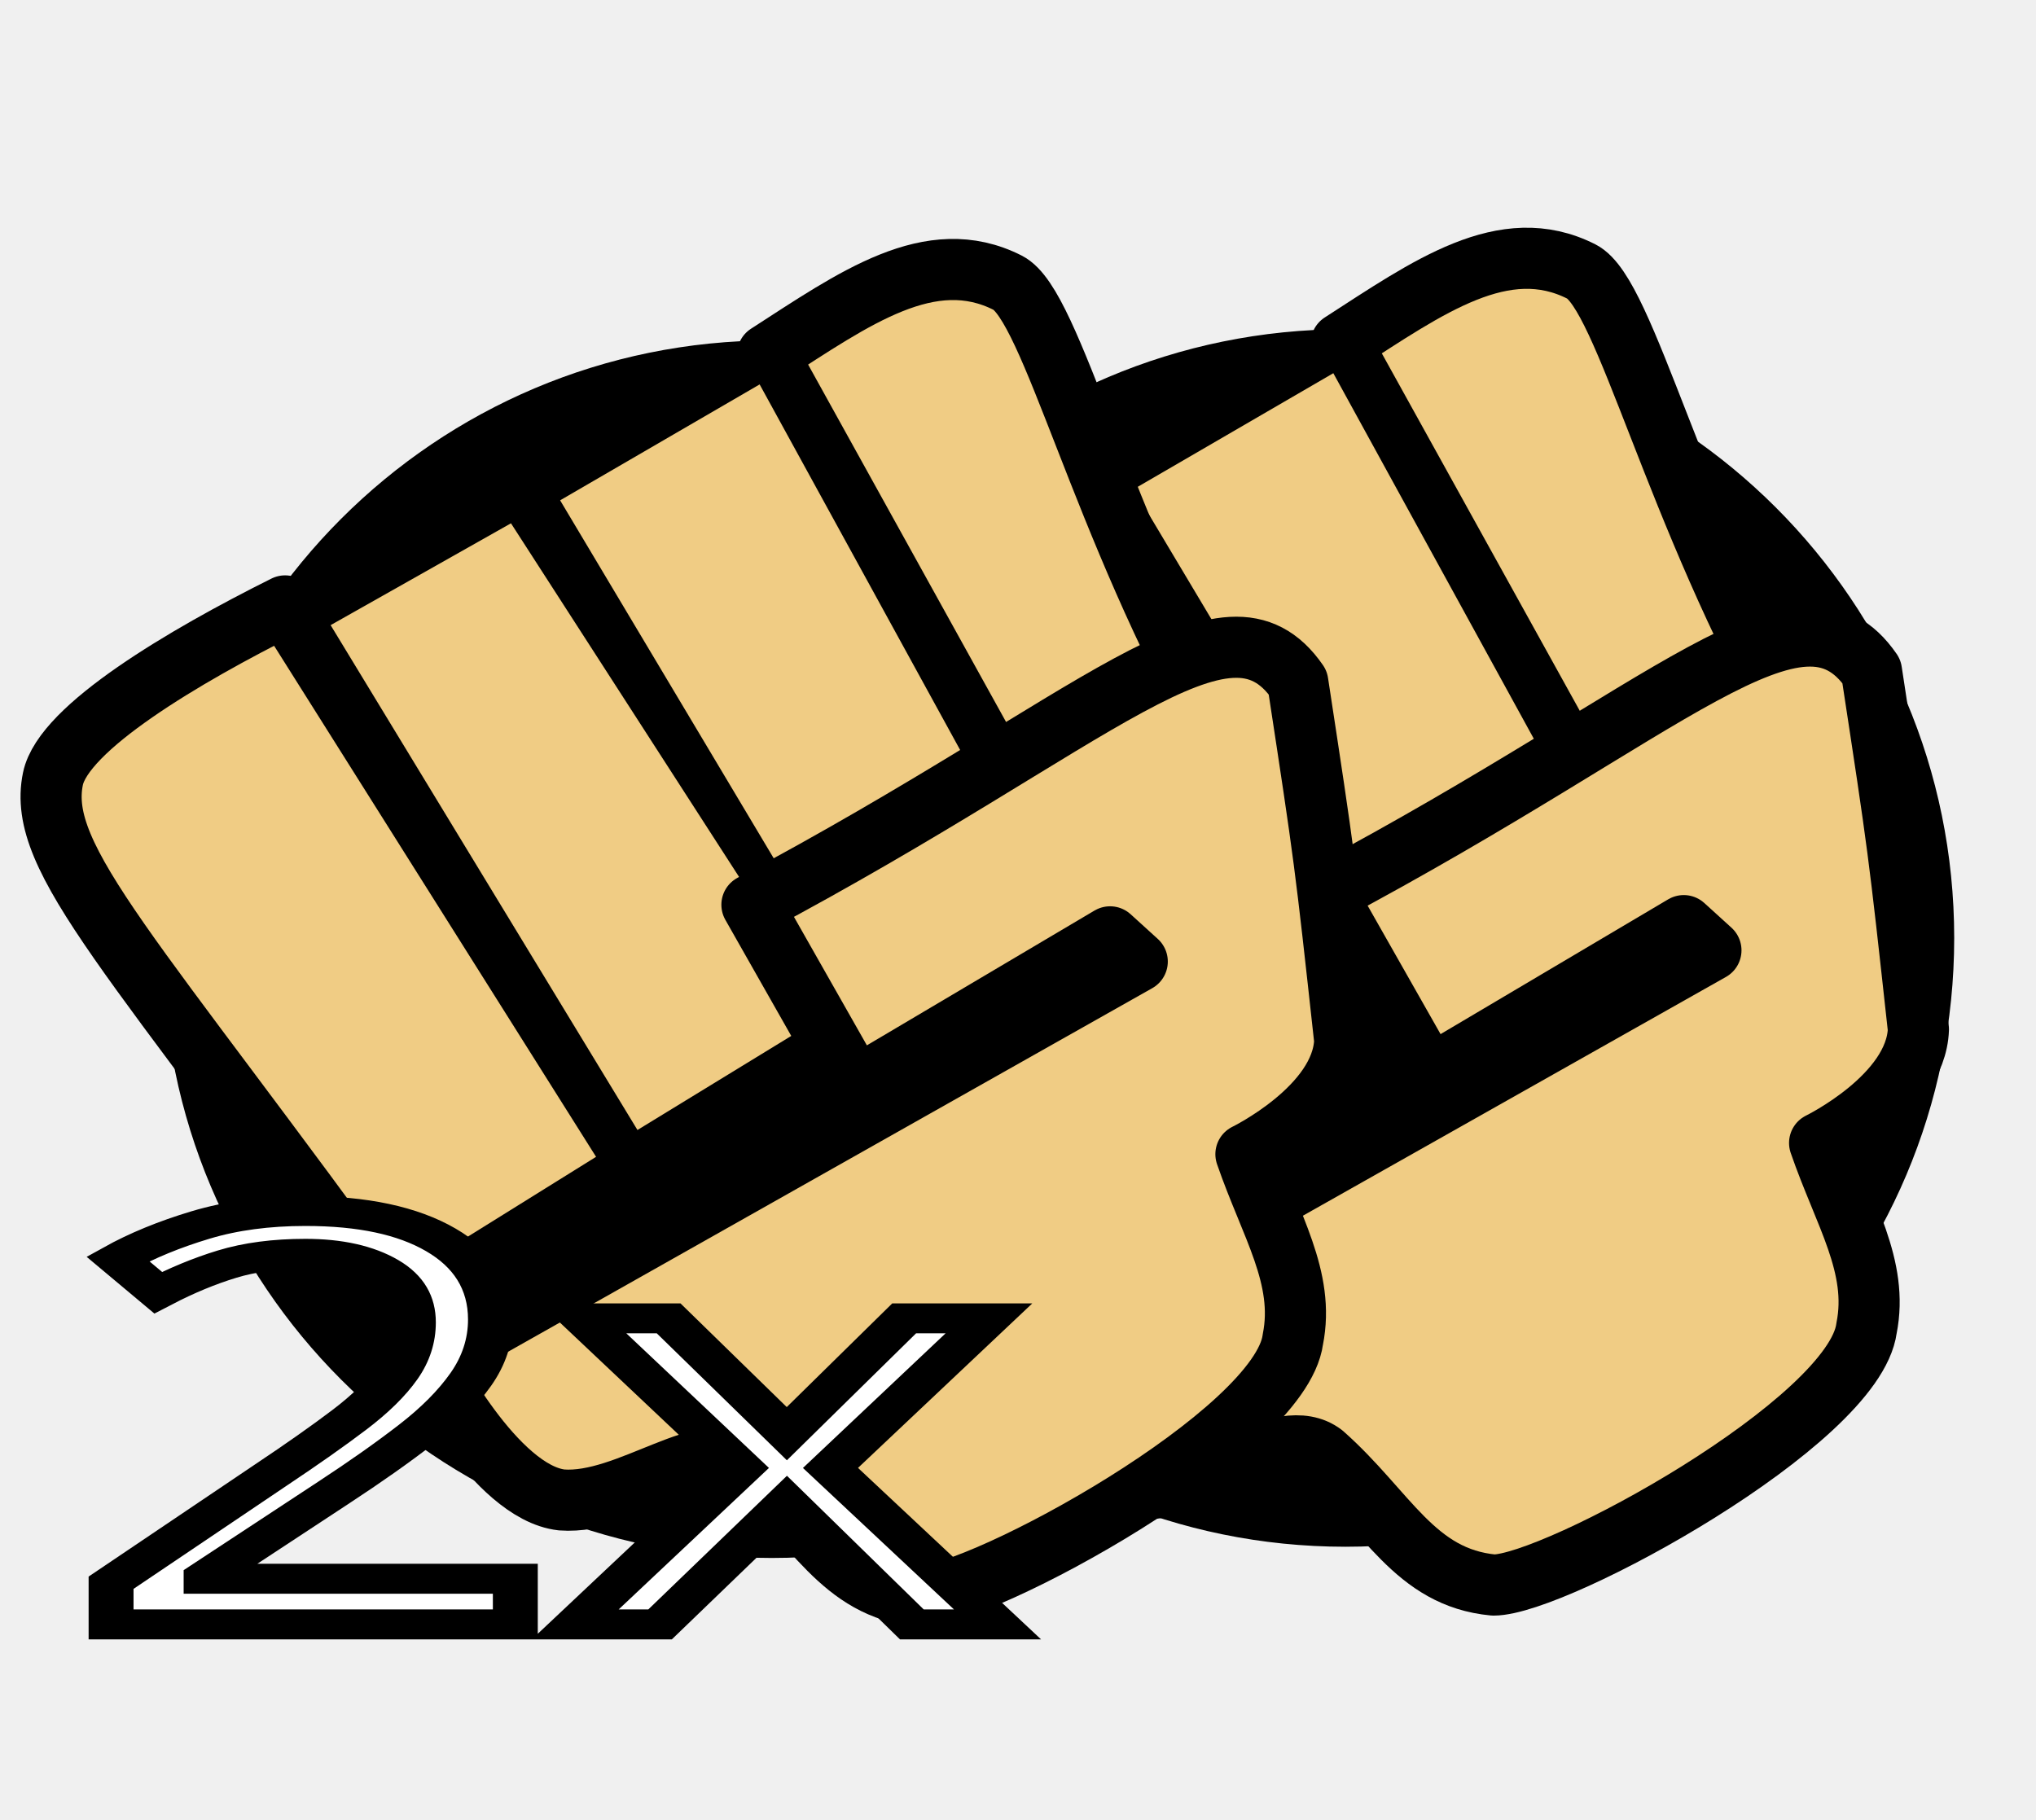
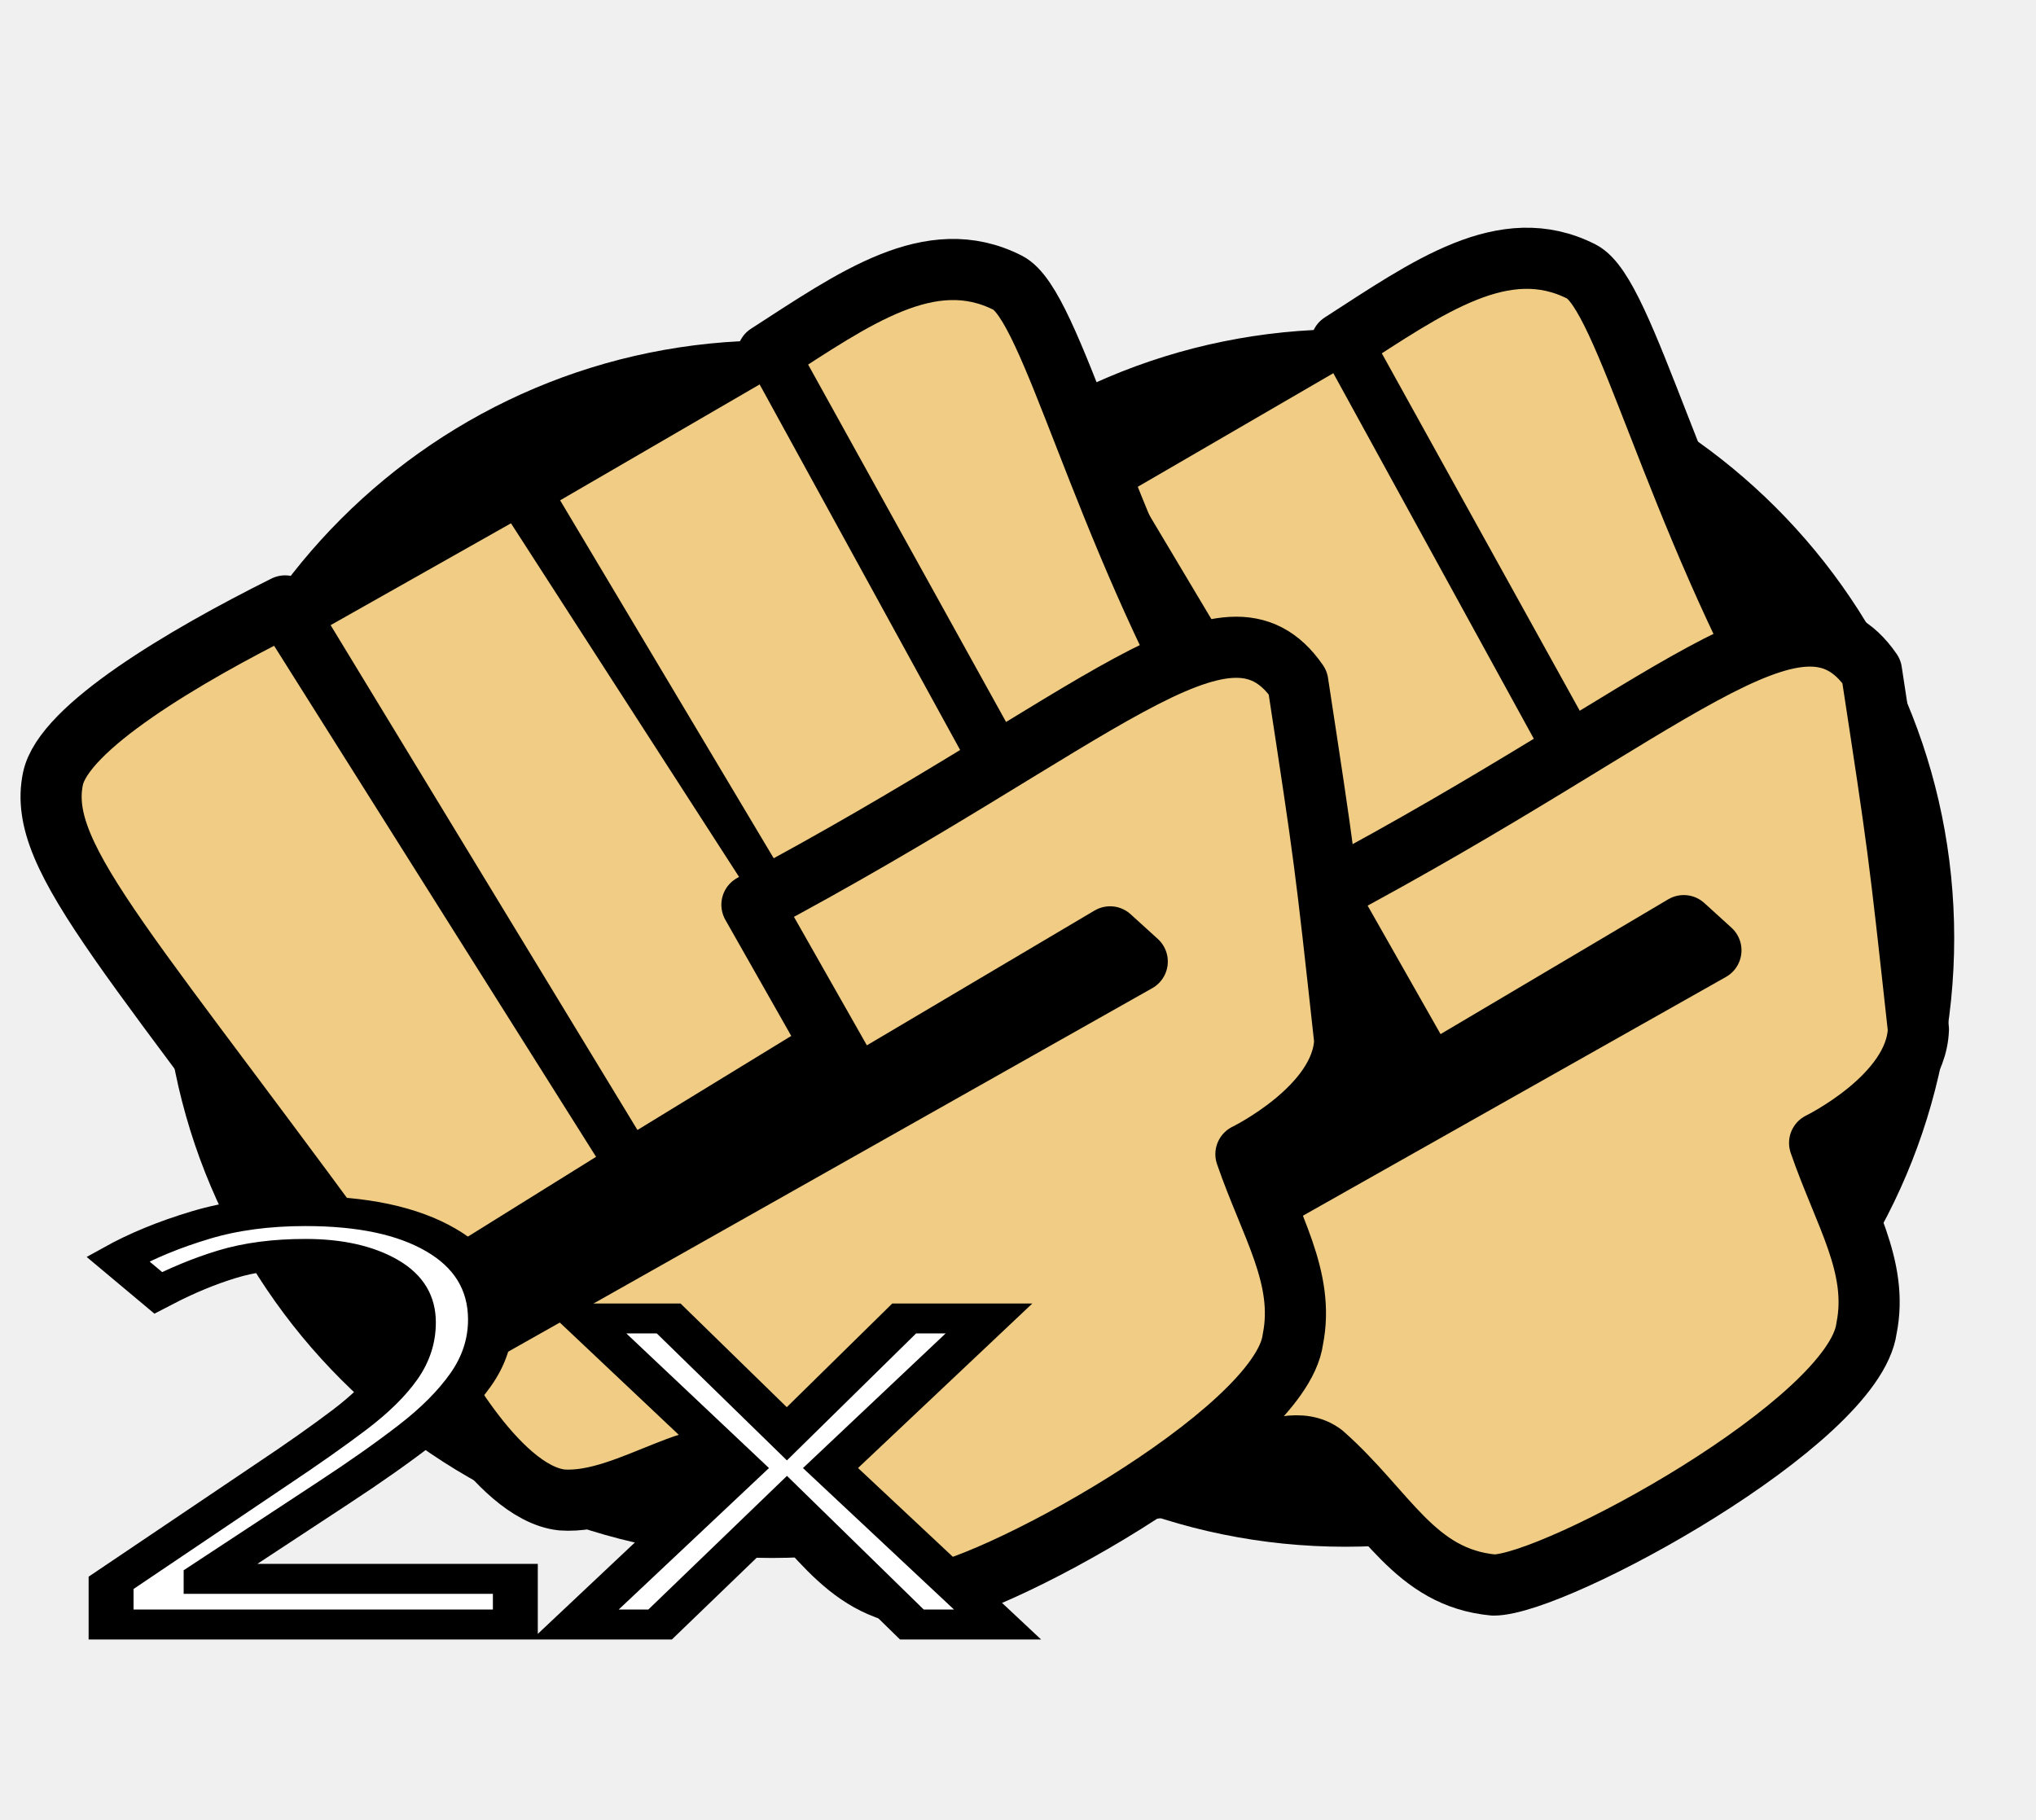
- <svg xmlns="http://www.w3.org/2000/svg" width="53.7" height="48" viewBox="0 0 832.677 744.094">
+ <svg xmlns="http://www.w3.org/2000/svg" width="53.7" height="48" viewBox="0 0 832.677 744.095">
  <circle cx="315.605" cy="696.409" r="248.511" fill-rule="evenodd" stroke="#000" stroke-width=".972" transform="translate(0 -308.268)" />
  <g transform="translate(0 -308.268)">
    <circle cx="550.228" cy="691.819" r="248.511" fill-rule="evenodd" stroke="#000" stroke-width=".972" />
-     <path d="M548.542 448.539c35.472-22.866 66.583-45.365 98.223-29.305 18.116 9.195 37.655 98.305 88.323 187.318l-75.93 41.74z" fill="#f0cc84" fill-rule="evenodd" stroke="#000" stroke-width="25" stroke-linejoin="round" />
+     <path d="M548.542 448.539c35.472-22.866 66.583-45.365 98.223-29.305 18.116 9.195 37.656 98.305 88.324 187.318l-75.93 41.74z" fill="#f0cc84" fill-rule="evenodd" stroke="#000" stroke-width="25" stroke-linejoin="round" />
    <path d="M455.44 506.085l92.162-53.549 105.496 192.369-100.174 24.567z" fill="#f0cc84" fill-rule="evenodd" stroke="#000" stroke-width="12" stroke-linejoin="round" />
-     <path d="M584.573 748.388l104.046-61.619 11.112 10.101L409.817 860.515s27.274 53.538 54.548 56.568c27.274 2.02 59.599-27.274 76.772-14.142 26.264 23.233 37.376 50.508 69.701 53.538 25.254 0 147.482-66.67 152.533-105.056 5.051-25.254-9.091-46.467-19.193-75.761 0 0 39.396-19.193 40.406-46.467-8.081-73.741-8.081-73.741-19.193-146.472-29.294-42.426-80.812 15.152-223.244 90.914zM116.605 555.998c-41.42 20.648-90.637 49.838-94.954 70.711-6.834 33.039 32.325 70.711 140.411 220.213l98.995-61.619zM313.918 453.129c35.472-22.866 66.583-45.365 98.223-29.305 18.115 9.195 37.655 98.305 88.323 187.318l-75.93 41.74z" fill="#f0cc84" fill-rule="evenodd" stroke="#000" stroke-width="25" stroke-linejoin="round" />
-     <path d="M126.873 561.688l84.08-47.488 135.8 210.552-88.052 53.862zM220.817 510.675l92.162-53.549 105.496 192.369-100.174 24.567z" fill="#f0cc84" fill-rule="evenodd" stroke="#000" stroke-width="12" stroke-linejoin="round" />
-     <path d="M349.95 752.978l104.046-61.619 11.112 10.101-289.914 163.645s27.274 53.538 54.548 56.569c27.274 2.02 59.599-27.274 76.772-14.142 26.264 23.233 37.376 50.508 69.701 53.538 25.254 0 147.482-66.67 152.533-105.056 5.051-25.254-9.091-46.467-19.193-75.761 0 0 39.396-19.193 40.406-46.467-8.081-73.741-8.081-73.741-19.193-146.472-29.294-42.426-80.812 15.152-223.244 90.914z" fill="#f0cc84" fill-rule="evenodd" stroke="#000" stroke-width="25" stroke-linejoin="round" />
-     <text style="line-height:125%" x="23.358" y="1191.066" transform="scale(1.22466 .81656)" font-size="38.136" font-family="sans-serif" letter-spacing="0" word-spacing="0" stroke-width="15">
+     <path d="M584.573 748.388l104.046-61.619 11.112 10.101L409.817 860.515s27.274 53.538 54.548 56.568c27.274 2.02 59.599-27.274 76.772-14.142 26.264 23.233 37.376 50.508 69.701 53.538 25.254 0 147.482-66.67 152.533-105.056 5.051-25.254-9.091-46.467-19.193-75.761 0 0 39.396-19.193 40.406-46.467-8.081-73.741-8.081-73.741-19.193-146.472-29.294-42.426-80.812 15.152-223.244 90.914zm-467.969-192.39c-41.42 20.648-90.637 49.838-94.954 70.711-6.834 33.039 32.325 70.711 140.411 220.213l98.995-61.62zm197.314-102.869c35.472-22.866 66.583-45.365 98.223-29.305 18.115 9.195 37.655 98.305 88.323 187.318l-75.93 41.74z" fill="#f0cc84" fill-rule="evenodd" stroke="#000" stroke-width="25" stroke-linejoin="round" />
+     <path d="M126.873 561.688l84.08-47.488 135.8 210.552-88.052 53.862zm93.944-51.013l92.162-53.549 105.496 192.369-100.174 24.567z" fill="#f0cc84" fill-rule="evenodd" stroke="#000" stroke-width="12" stroke-linejoin="round" />
+     <path d="M349.95 752.978l104.046-61.619 11.112 10.101-289.914 163.644s27.274 53.538 54.548 56.569c27.274 2.02 59.599-27.274 76.771-14.142 26.264 23.233 37.376 50.508 69.701 53.538 25.254 0 147.482-66.67 152.533-105.056 5.051-25.254-9.091-46.467-19.193-75.761 0 0 39.396-19.193 40.406-46.467-8.081-73.741-8.081-73.741-19.193-146.472-29.294-42.426-80.812 15.152-223.244 90.914z" fill="#f0cc84" fill-rule="evenodd" stroke="#000" stroke-width="25" stroke-linejoin="round" />
+     <text style="line-height:125%" x="23.358" y="1191.066" transform="scale(1.2247 .8166)" font-size="38.136" font-family="sans-serif" letter-spacing="0" word-spacing="0" stroke-width="15">
      <tspan x="23.358" y="1191.066" style="-inkscape-font-specification:'Impact Condensed'" font-stretch="condensed" font-size="286.022" font-family="Impact" fill="#fff" stroke="#000">2x</tspan>
    </text>
  </g>
</svg>
